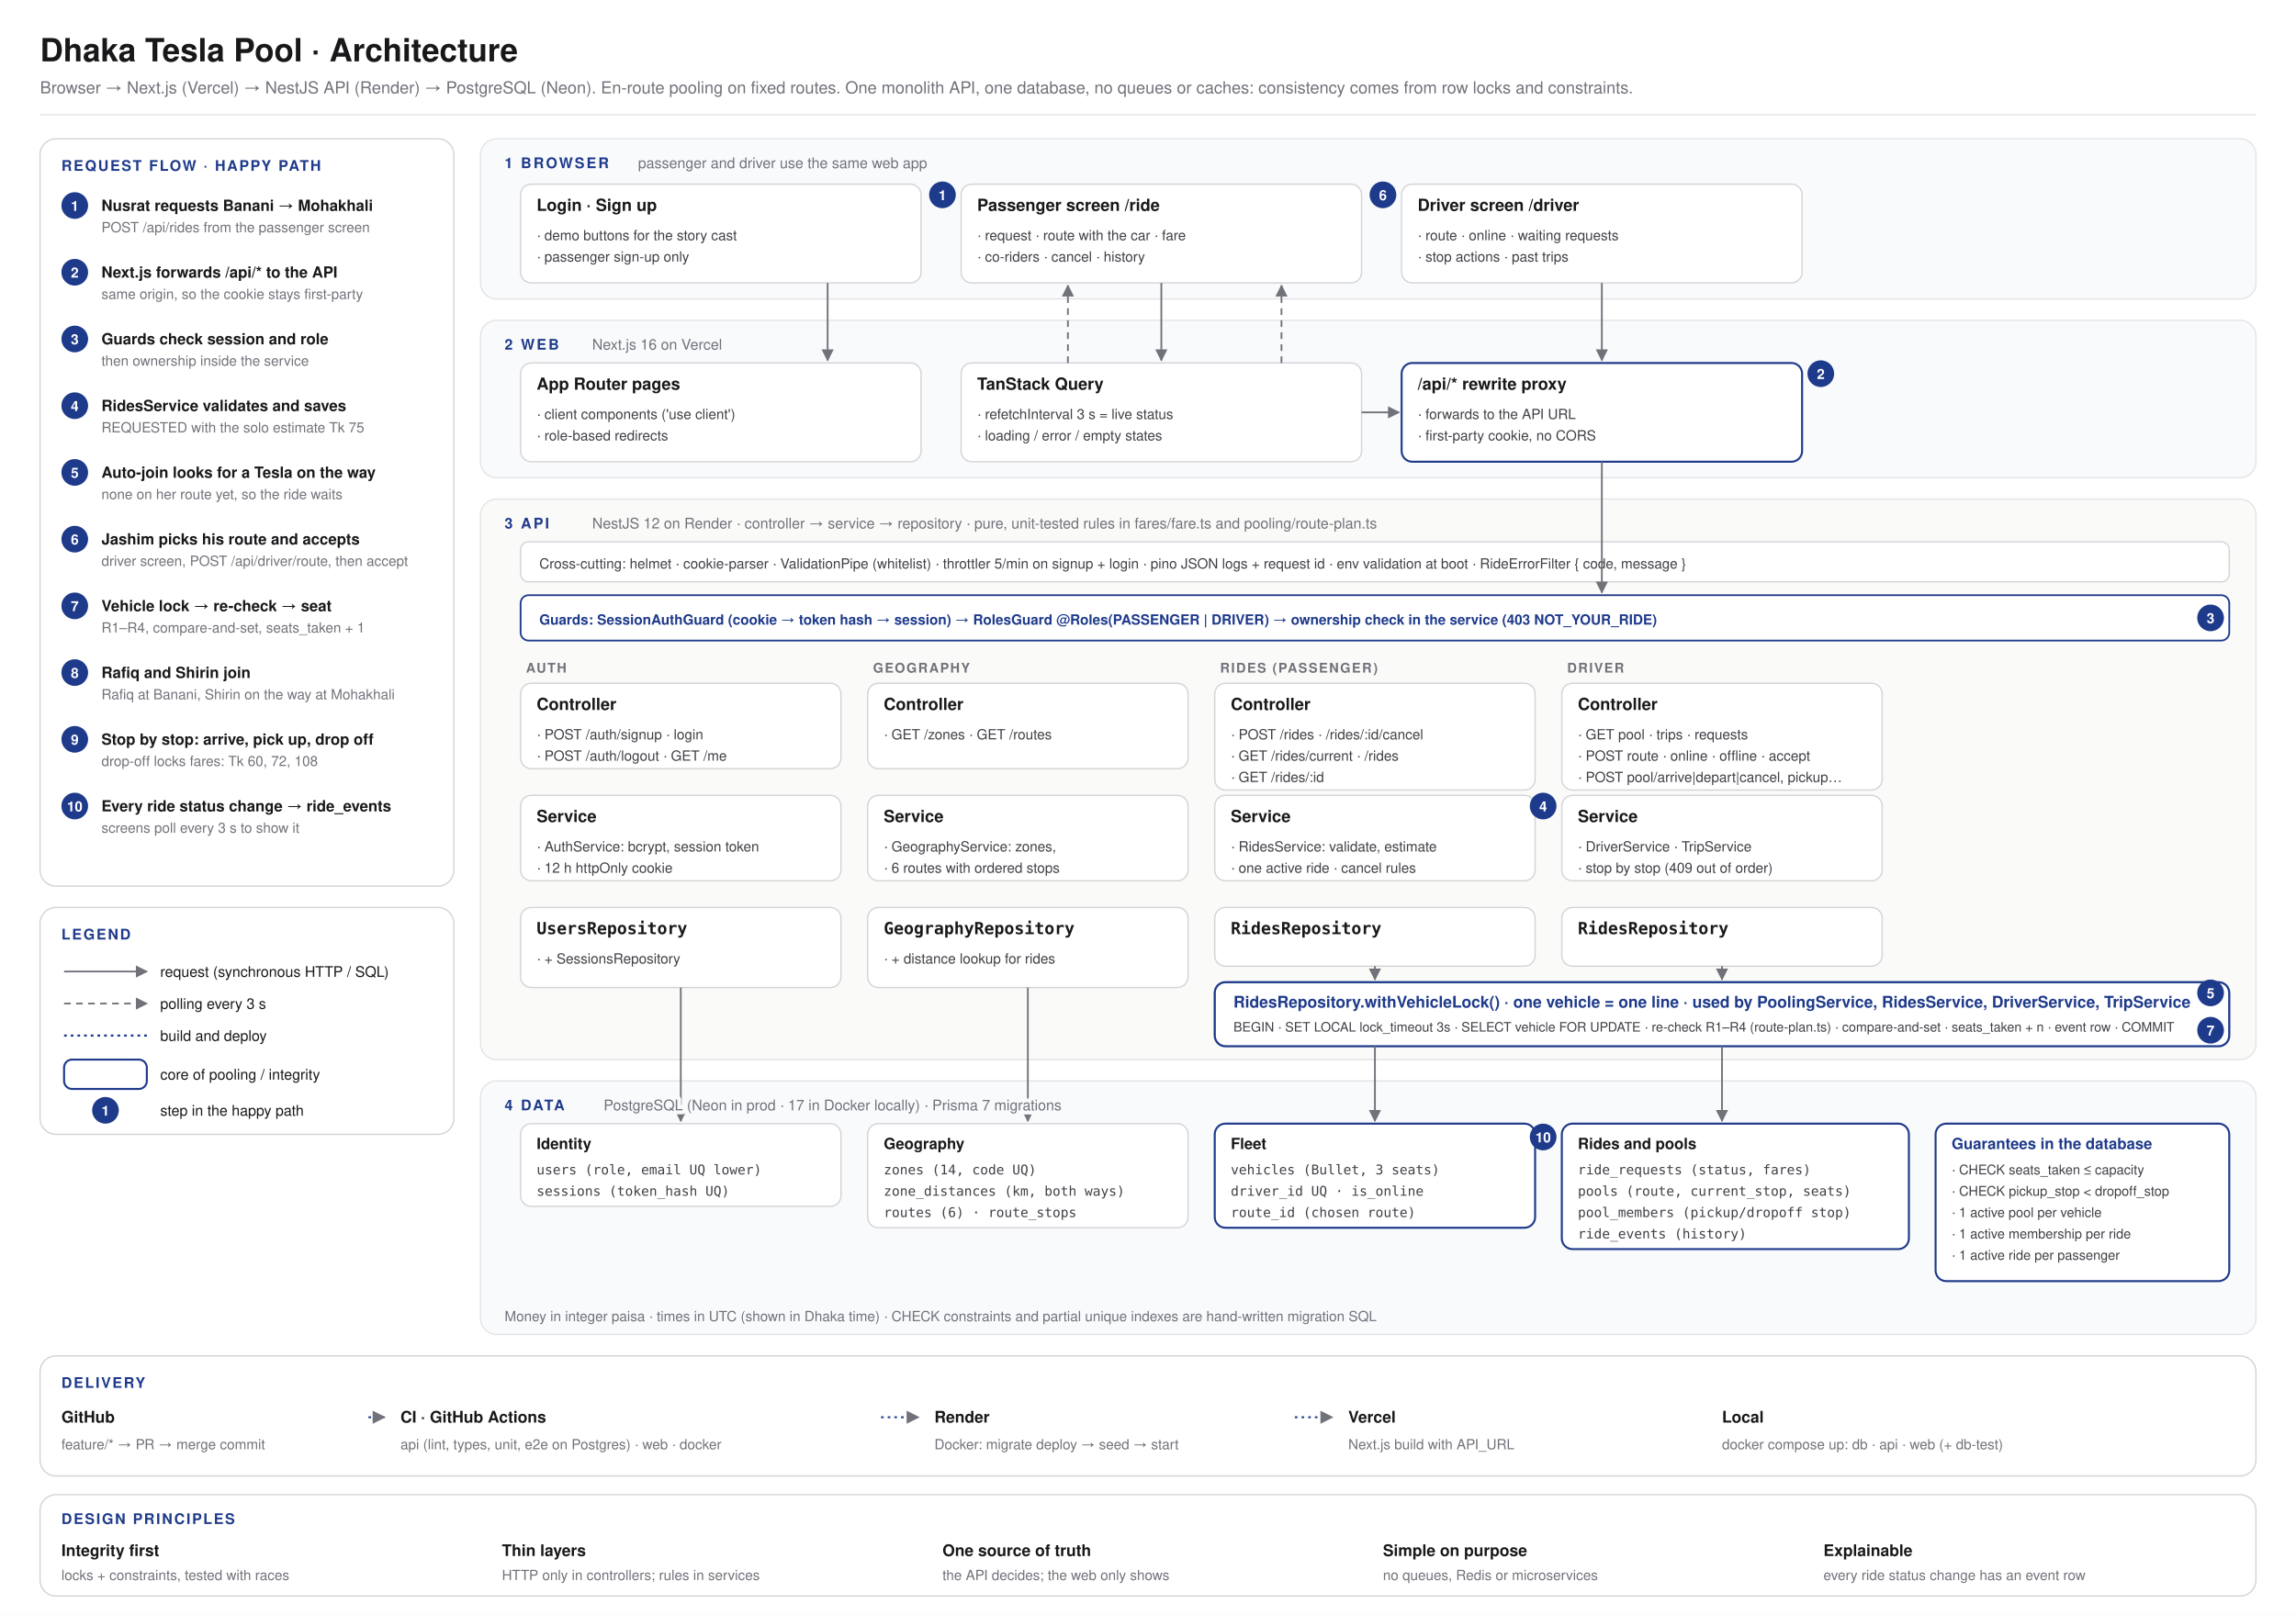
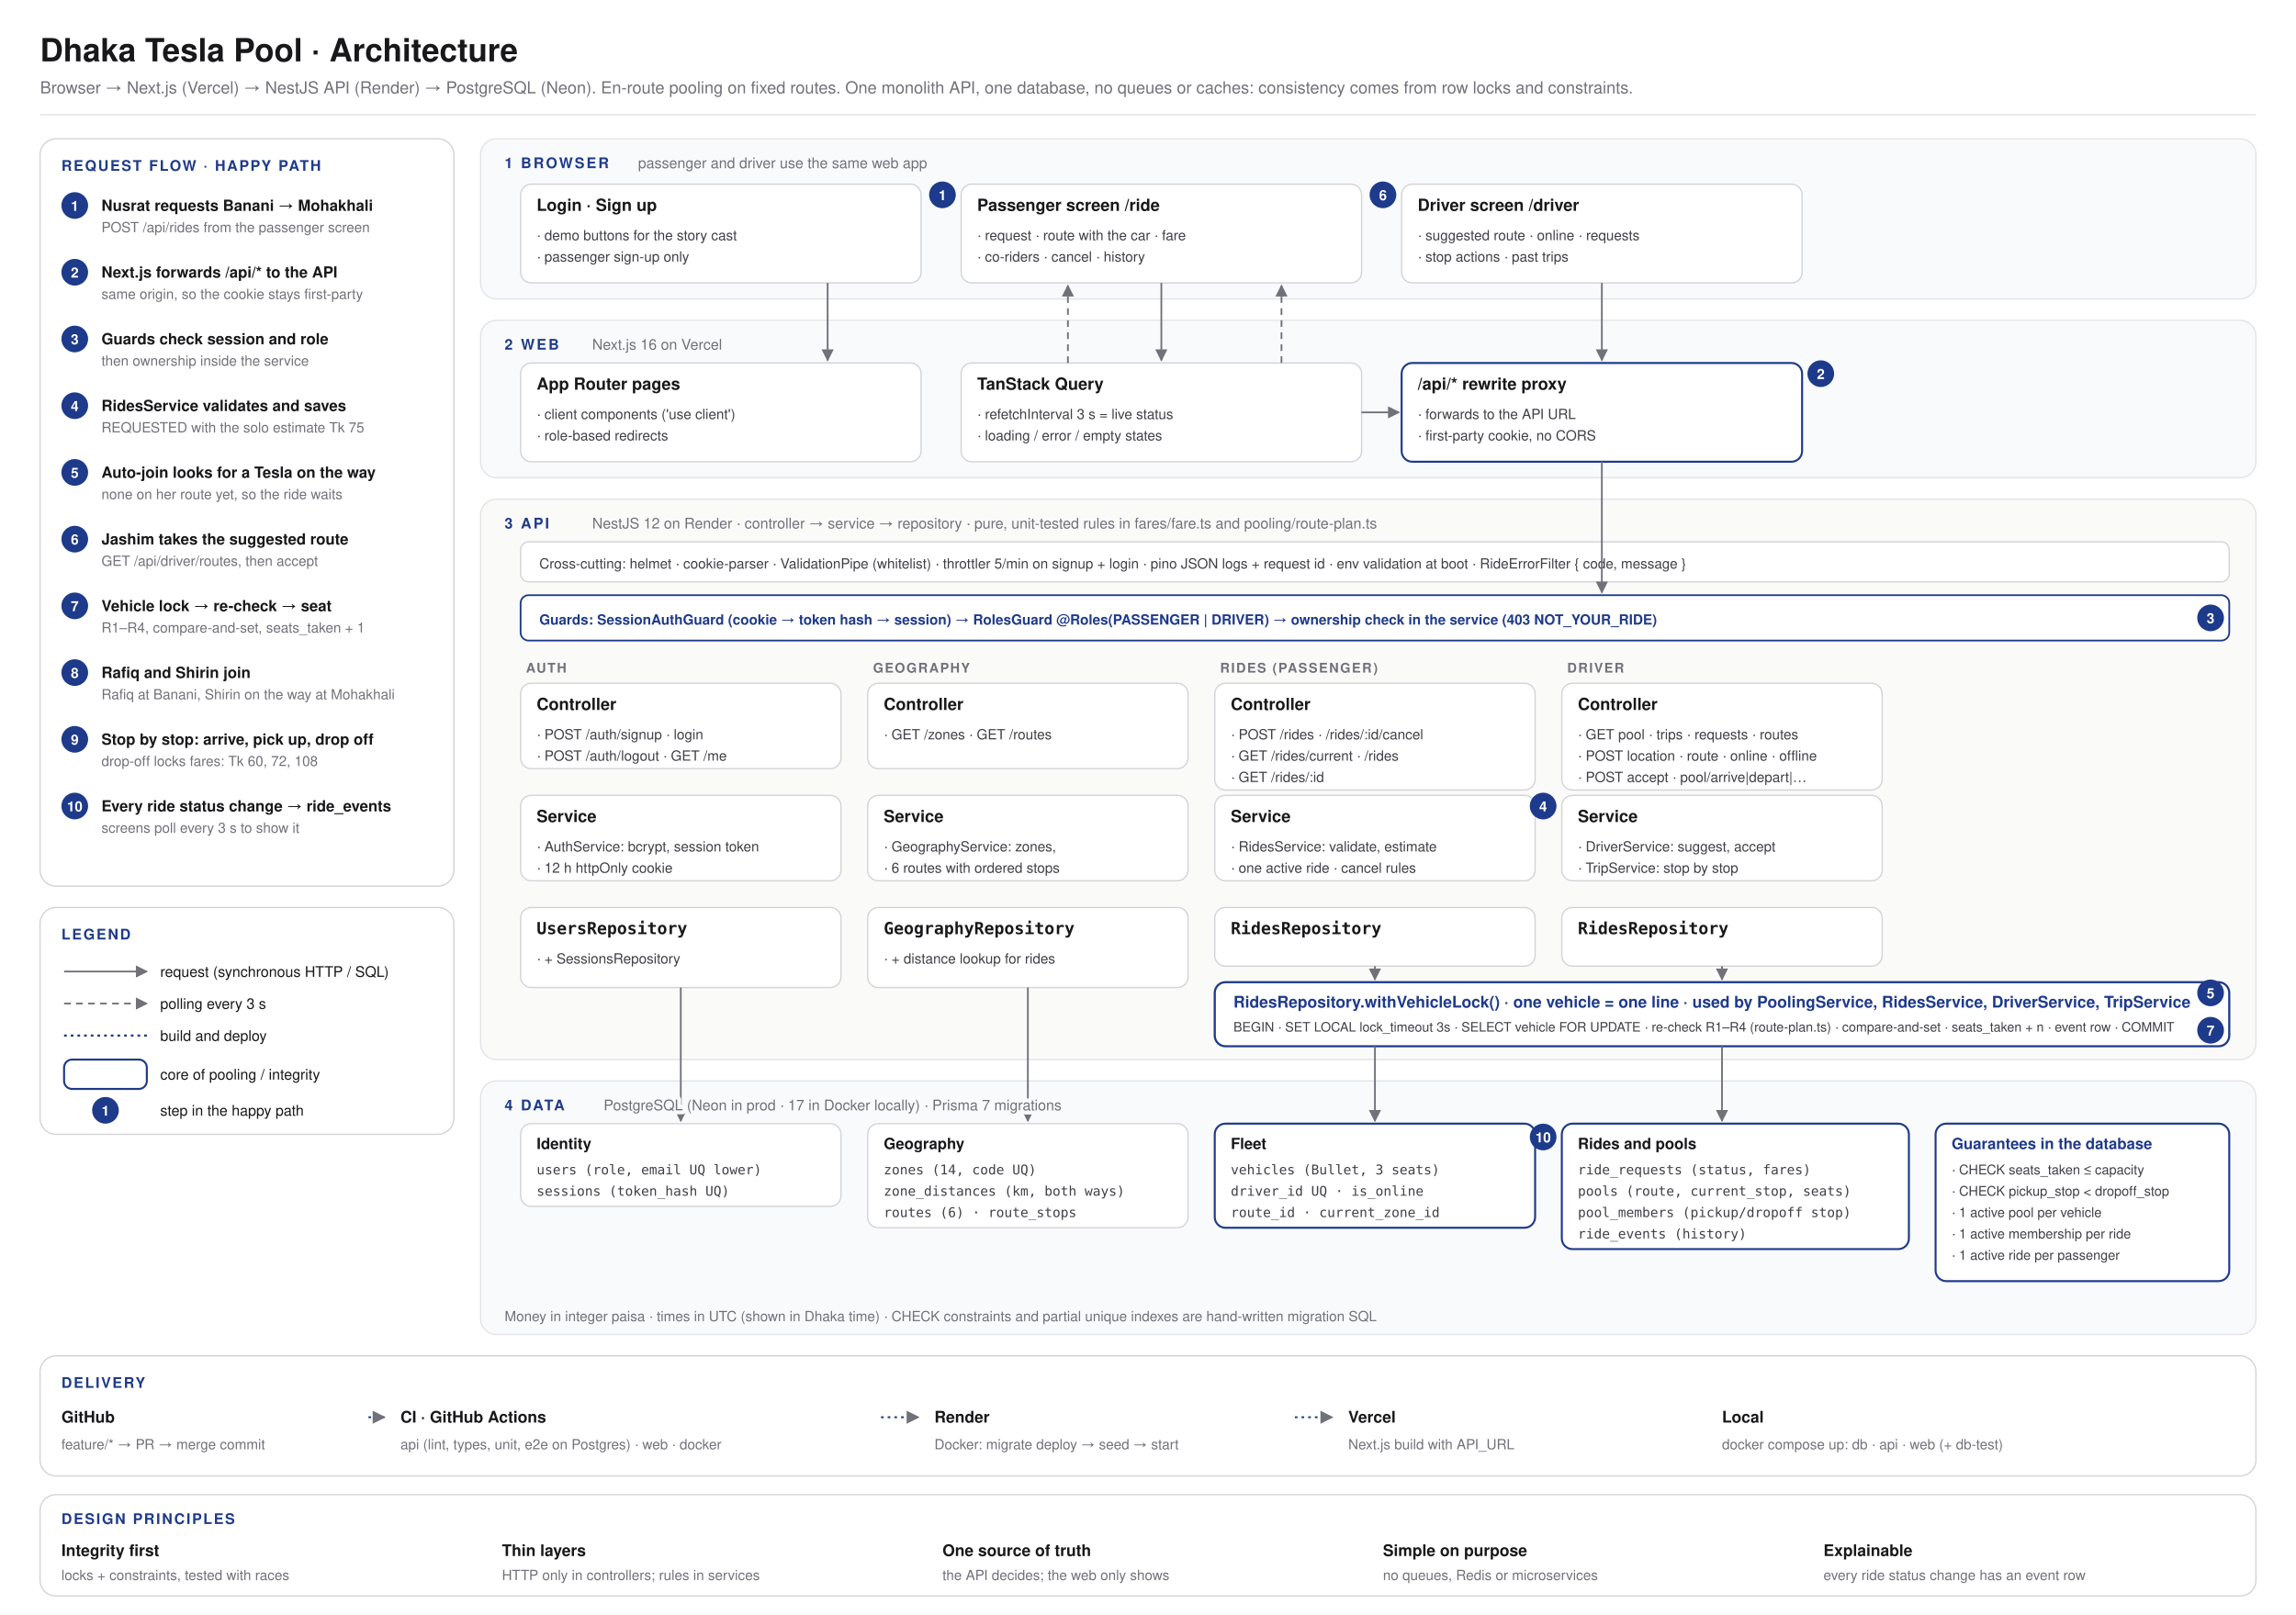
<svg xmlns="http://www.w3.org/2000/svg" width="1720" height="1210" viewBox="0 0 1720 1210">
  <defs>
    <marker id="arr" viewBox="0 0 10 10" refX="9" refY="5" markerWidth="7" markerHeight="7" orient="auto-start-reverse">
      <path d="M0 0 L10 5 L0 10 z" fill="#71717a" />
    </marker>
  </defs>
  <rect width="1720" height="1210" fill="#ffffff" />
  <text x="30" y="46" font-family="-apple-system, 'Helvetica Neue', Helvetica, Arial, sans-serif" font-size="24" fill="#18181b" font-weight="700" text-anchor="start" letter-spacing="0">Dhaka Tesla Pool · Architecture</text>
  <text x="30" y="70" font-family="-apple-system, 'Helvetica Neue', Helvetica, Arial, sans-serif" font-size="12.5" fill="#71717a" font-weight="400" text-anchor="start" letter-spacing="0">Browser → Next.js (Vercel) → NestJS API (Render) → PostgreSQL (Neon). En-route pooling on fixed routes. One monolith API, one database, no queues or caches: consistency comes from row locks and constraints.</text>
  <line x1="30" y1="86" x2="1690" y2="86" stroke="#e4e4e7" />
  <rect x="30" y="104" width="310" height="560" rx="12" fill="#fff" stroke="#d4d4d8" stroke-width="1" />
  <text x="46" y="128" font-family="-apple-system, 'Helvetica Neue', Helvetica, Arial, sans-serif" font-size="11" fill="#1e3a8a" font-weight="700" text-anchor="start" letter-spacing="1.2">REQUEST FLOW · HAPPY PATH</text>
  <circle cx="56" cy="154" r="10" fill="#1e3a8a" />
  <text x="56" y="158" font-family="-apple-system, 'Helvetica Neue', Helvetica, Arial, sans-serif" font-size="10.5" fill="#fff" font-weight="700" text-anchor="middle" letter-spacing="0">1</text>
  <text x="76" y="158" font-family="-apple-system, 'Helvetica Neue', Helvetica, Arial, sans-serif" font-size="11.5" fill="#18181b" font-weight="600" text-anchor="start" letter-spacing="0">Nusrat requests Banani → Mohakhali</text>
  <text x="76" y="174" font-family="-apple-system, 'Helvetica Neue', Helvetica, Arial, sans-serif" font-size="10.5" fill="#71717a" font-weight="400" text-anchor="start" letter-spacing="0">POST /api/rides from the passenger screen</text>
  <circle cx="56" cy="204" r="10" fill="#1e3a8a" />
  <text x="56" y="208" font-family="-apple-system, 'Helvetica Neue', Helvetica, Arial, sans-serif" font-size="10.5" fill="#fff" font-weight="700" text-anchor="middle" letter-spacing="0">2</text>
  <text x="76" y="208" font-family="-apple-system, 'Helvetica Neue', Helvetica, Arial, sans-serif" font-size="11.5" fill="#18181b" font-weight="600" text-anchor="start" letter-spacing="0">Next.js forwards /api/* to the API</text>
  <text x="76" y="224" font-family="-apple-system, 'Helvetica Neue', Helvetica, Arial, sans-serif" font-size="10.5" fill="#71717a" font-weight="400" text-anchor="start" letter-spacing="0">same origin, so the cookie stays first-party</text>
  <circle cx="56" cy="254" r="10" fill="#1e3a8a" />
  <text x="56" y="258" font-family="-apple-system, 'Helvetica Neue', Helvetica, Arial, sans-serif" font-size="10.5" fill="#fff" font-weight="700" text-anchor="middle" letter-spacing="0">3</text>
  <text x="76" y="258" font-family="-apple-system, 'Helvetica Neue', Helvetica, Arial, sans-serif" font-size="11.5" fill="#18181b" font-weight="600" text-anchor="start" letter-spacing="0">Guards check session and role</text>
  <text x="76" y="274" font-family="-apple-system, 'Helvetica Neue', Helvetica, Arial, sans-serif" font-size="10.5" fill="#71717a" font-weight="400" text-anchor="start" letter-spacing="0">then ownership inside the service</text>
  <circle cx="56" cy="304" r="10" fill="#1e3a8a" />
  <text x="56" y="308" font-family="-apple-system, 'Helvetica Neue', Helvetica, Arial, sans-serif" font-size="10.5" fill="#fff" font-weight="700" text-anchor="middle" letter-spacing="0">4</text>
  <text x="76" y="308" font-family="-apple-system, 'Helvetica Neue', Helvetica, Arial, sans-serif" font-size="11.5" fill="#18181b" font-weight="600" text-anchor="start" letter-spacing="0">RidesService validates and saves</text>
  <text x="76" y="324" font-family="-apple-system, 'Helvetica Neue', Helvetica, Arial, sans-serif" font-size="10.5" fill="#71717a" font-weight="400" text-anchor="start" letter-spacing="0">REQUESTED with the solo estimate Tk 75</text>
  <circle cx="56" cy="354" r="10" fill="#1e3a8a" />
  <text x="56" y="358" font-family="-apple-system, 'Helvetica Neue', Helvetica, Arial, sans-serif" font-size="10.5" fill="#fff" font-weight="700" text-anchor="middle" letter-spacing="0">5</text>
  <text x="76" y="358" font-family="-apple-system, 'Helvetica Neue', Helvetica, Arial, sans-serif" font-size="11.5" fill="#18181b" font-weight="600" text-anchor="start" letter-spacing="0">Auto-join looks for a Tesla on the way</text>
  <text x="76" y="374" font-family="-apple-system, 'Helvetica Neue', Helvetica, Arial, sans-serif" font-size="10.5" fill="#71717a" font-weight="400" text-anchor="start" letter-spacing="0">none on her route yet, so the ride waits</text>
  <circle cx="56" cy="404" r="10" fill="#1e3a8a" />
  <text x="56" y="408" font-family="-apple-system, 'Helvetica Neue', Helvetica, Arial, sans-serif" font-size="10.5" fill="#fff" font-weight="700" text-anchor="middle" letter-spacing="0">6</text>
-   <text x="76" y="408" font-family="-apple-system, 'Helvetica Neue', Helvetica, Arial, sans-serif" font-size="11.5" fill="#18181b" font-weight="600" text-anchor="start" letter-spacing="0">Jashim picks his route and accepts</text>
-   <text x="76" y="424" font-family="-apple-system, 'Helvetica Neue', Helvetica, Arial, sans-serif" font-size="10.5" fill="#71717a" font-weight="400" text-anchor="start" letter-spacing="0">driver screen, POST /api/driver/route, then accept</text>
+   <text x="76" y="408" font-family="-apple-system, 'Helvetica Neue', Helvetica, Arial, sans-serif" font-size="11.5" fill="#18181b" font-weight="600" text-anchor="start" letter-spacing="0">Jashim takes the suggested route</text>
+   <text x="76" y="424" font-family="-apple-system, 'Helvetica Neue', Helvetica, Arial, sans-serif" font-size="10.5" fill="#71717a" font-weight="400" text-anchor="start" letter-spacing="0">GET /api/driver/routes, then accept</text>
  <circle cx="56" cy="454" r="10" fill="#1e3a8a" />
  <text x="56" y="458" font-family="-apple-system, 'Helvetica Neue', Helvetica, Arial, sans-serif" font-size="10.5" fill="#fff" font-weight="700" text-anchor="middle" letter-spacing="0">7</text>
  <text x="76" y="458" font-family="-apple-system, 'Helvetica Neue', Helvetica, Arial, sans-serif" font-size="11.5" fill="#18181b" font-weight="600" text-anchor="start" letter-spacing="0">Vehicle lock → re-check → seat</text>
  <text x="76" y="474" font-family="-apple-system, 'Helvetica Neue', Helvetica, Arial, sans-serif" font-size="10.5" fill="#71717a" font-weight="400" text-anchor="start" letter-spacing="0">R1–R4, compare-and-set, seats_taken + 1</text>
  <circle cx="56" cy="504" r="10" fill="#1e3a8a" />
  <text x="56" y="508" font-family="-apple-system, 'Helvetica Neue', Helvetica, Arial, sans-serif" font-size="10.5" fill="#fff" font-weight="700" text-anchor="middle" letter-spacing="0">8</text>
  <text x="76" y="508" font-family="-apple-system, 'Helvetica Neue', Helvetica, Arial, sans-serif" font-size="11.5" fill="#18181b" font-weight="600" text-anchor="start" letter-spacing="0">Rafiq and Shirin join</text>
  <text x="76" y="524" font-family="-apple-system, 'Helvetica Neue', Helvetica, Arial, sans-serif" font-size="10.5" fill="#71717a" font-weight="400" text-anchor="start" letter-spacing="0">Rafiq at Banani, Shirin on the way at Mohakhali</text>
  <circle cx="56" cy="554" r="10" fill="#1e3a8a" />
  <text x="56" y="558" font-family="-apple-system, 'Helvetica Neue', Helvetica, Arial, sans-serif" font-size="10.5" fill="#fff" font-weight="700" text-anchor="middle" letter-spacing="0">9</text>
  <text x="76" y="558" font-family="-apple-system, 'Helvetica Neue', Helvetica, Arial, sans-serif" font-size="11.5" fill="#18181b" font-weight="600" text-anchor="start" letter-spacing="0">Stop by stop: arrive, pick up, drop off</text>
  <text x="76" y="574" font-family="-apple-system, 'Helvetica Neue', Helvetica, Arial, sans-serif" font-size="10.5" fill="#71717a" font-weight="400" text-anchor="start" letter-spacing="0">drop-off locks fares: Tk 60, 72, 108</text>
  <circle cx="56" cy="604" r="10" fill="#1e3a8a" />
  <text x="56" y="608" font-family="-apple-system, 'Helvetica Neue', Helvetica, Arial, sans-serif" font-size="10.5" fill="#fff" font-weight="700" text-anchor="middle" letter-spacing="0">10</text>
  <text x="76" y="608" font-family="-apple-system, 'Helvetica Neue', Helvetica, Arial, sans-serif" font-size="11.5" fill="#18181b" font-weight="600" text-anchor="start" letter-spacing="0">Every ride status change → ride_events</text>
  <text x="76" y="624" font-family="-apple-system, 'Helvetica Neue', Helvetica, Arial, sans-serif" font-size="10.5" fill="#71717a" font-weight="400" text-anchor="start" letter-spacing="0">screens poll every 3 s to show it</text>
  <rect x="30" y="680" width="310" height="170" rx="12" fill="#fff" stroke="#d4d4d8" stroke-width="1" />
  <text x="46" y="704" font-family="-apple-system, 'Helvetica Neue', Helvetica, Arial, sans-serif" font-size="11" fill="#1e3a8a" font-weight="700" text-anchor="start" letter-spacing="1.2">LEGEND</text>
  <path d="M48 728 H110" fill="none" stroke="#71717a" stroke-width="1.3" marker-end="url(#arr)" />
  <text x="120" y="732" font-family="-apple-system, 'Helvetica Neue', Helvetica, Arial, sans-serif" font-size="11" fill="#18181b" font-weight="400" text-anchor="start" letter-spacing="0">request (synchronous HTTP / SQL)</text>
  <path d="M48 752 H110" fill="none" stroke="#71717a" stroke-width="1.3" stroke-dasharray="5 4" marker-end="url(#arr)" />
  <text x="120" y="756" font-family="-apple-system, 'Helvetica Neue', Helvetica, Arial, sans-serif" font-size="11" fill="#18181b" font-weight="400" text-anchor="start" letter-spacing="0">polling every 3 s</text>
  <path d="M48 776 H110" fill="none" stroke="#1e3a8a" stroke-width="1.6" stroke-dasharray="2 3" />
  <text x="120" y="780" font-family="-apple-system, 'Helvetica Neue', Helvetica, Arial, sans-serif" font-size="11" fill="#18181b" font-weight="400" text-anchor="start" letter-spacing="0">build and deploy</text>
  <rect x="48" y="794" width="62" height="22" rx="6" fill="#fff" stroke="#1e3a8a" stroke-width="1.5" />
  <text x="120" y="809" font-family="-apple-system, 'Helvetica Neue', Helvetica, Arial, sans-serif" font-size="11" fill="#18181b" font-weight="400" text-anchor="start" letter-spacing="0">core of pooling / integrity</text>
  <circle cx="79" cy="832" r="10" fill="#1e3a8a" />
  <text x="79" y="836" font-family="-apple-system, 'Helvetica Neue', Helvetica, Arial, sans-serif" font-size="10.5" fill="#fff" font-weight="700" text-anchor="middle" letter-spacing="0">1</text>
  <text x="120" y="836" font-family="-apple-system, 'Helvetica Neue', Helvetica, Arial, sans-serif" font-size="11" fill="#18181b" font-weight="400" text-anchor="start" letter-spacing="0">step in the happy path</text>
  <rect x="360" y="104" width="1330" height="120" rx="12" fill="#f8fafc" stroke="#e4e4e7" stroke-width="1" />
  <rect x="390" y="138" width="300" height="74" rx="8" fill="#fff" stroke="#d4d4d8" stroke-width="1" />
  <text x="402" y="158" font-family="-apple-system, 'Helvetica Neue', Helvetica, Arial, sans-serif" font-size="12.5" fill="#18181b" font-weight="700" text-anchor="start" letter-spacing="0">Login · Sign up</text>
  <text x="402" y="180" font-family="-apple-system, 'Helvetica Neue', Helvetica, Arial, sans-serif" font-size="10.5" fill="#3f3f46" font-weight="400" text-anchor="start" letter-spacing="0">· demo buttons for the story cast</text>
  <text x="402" y="196" font-family="-apple-system, 'Helvetica Neue', Helvetica, Arial, sans-serif" font-size="10.5" fill="#3f3f46" font-weight="400" text-anchor="start" letter-spacing="0">· passenger sign-up only</text>
  <rect x="720" y="138" width="300" height="74" rx="8" fill="#fff" stroke="#d4d4d8" stroke-width="1" />
  <text x="732" y="158" font-family="-apple-system, 'Helvetica Neue', Helvetica, Arial, sans-serif" font-size="12.5" fill="#18181b" font-weight="700" text-anchor="start" letter-spacing="0">Passenger screen  /ride</text>
  <text x="732" y="180" font-family="-apple-system, 'Helvetica Neue', Helvetica, Arial, sans-serif" font-size="10.5" fill="#3f3f46" font-weight="400" text-anchor="start" letter-spacing="0">· request · route with the car · fare</text>
  <text x="732" y="196" font-family="-apple-system, 'Helvetica Neue', Helvetica, Arial, sans-serif" font-size="10.5" fill="#3f3f46" font-weight="400" text-anchor="start" letter-spacing="0">· co-riders · cancel · history</text>
  <rect x="1050" y="138" width="300" height="74" rx="8" fill="#fff" stroke="#d4d4d8" stroke-width="1" />
  <text x="1062" y="158" font-family="-apple-system, 'Helvetica Neue', Helvetica, Arial, sans-serif" font-size="12.5" fill="#18181b" font-weight="700" text-anchor="start" letter-spacing="0">Driver screen  /driver</text>
-   <text x="1062" y="180" font-family="-apple-system, 'Helvetica Neue', Helvetica, Arial, sans-serif" font-size="10.5" fill="#3f3f46" font-weight="400" text-anchor="start" letter-spacing="0">· route · online · waiting requests</text>
+   <text x="1062" y="180" font-family="-apple-system, 'Helvetica Neue', Helvetica, Arial, sans-serif" font-size="10.5" fill="#3f3f46" font-weight="400" text-anchor="start" letter-spacing="0">· suggested route · online · requests</text>
  <text x="1062" y="196" font-family="-apple-system, 'Helvetica Neue', Helvetica, Arial, sans-serif" font-size="10.5" fill="#3f3f46" font-weight="400" text-anchor="start" letter-spacing="0">· stop actions · past trips</text>
  <circle cx="706" cy="146" r="10" fill="#1e3a8a" />
  <text x="706" y="150" font-family="-apple-system, 'Helvetica Neue', Helvetica, Arial, sans-serif" font-size="10.5" fill="#fff" font-weight="700" text-anchor="middle" letter-spacing="0">1</text>
  <circle cx="1036" cy="146" r="10" fill="#1e3a8a" />
  <text x="1036" y="150" font-family="-apple-system, 'Helvetica Neue', Helvetica, Arial, sans-serif" font-size="10.5" fill="#fff" font-weight="700" text-anchor="middle" letter-spacing="0">6</text>
  <rect x="360" y="240" width="1330" height="118" rx="12" fill="#f8fafc" stroke="#e4e4e7" stroke-width="1" />
  <rect x="390" y="272" width="300" height="74" rx="8" fill="#fff" stroke="#d4d4d8" stroke-width="1" />
  <text x="402" y="292" font-family="-apple-system, 'Helvetica Neue', Helvetica, Arial, sans-serif" font-size="12.5" fill="#18181b" font-weight="700" text-anchor="start" letter-spacing="0">App Router pages</text>
  <text x="402" y="314" font-family="-apple-system, 'Helvetica Neue', Helvetica, Arial, sans-serif" font-size="10.5" fill="#3f3f46" font-weight="400" text-anchor="start" letter-spacing="0">· client components ('use client')</text>
  <text x="402" y="330" font-family="-apple-system, 'Helvetica Neue', Helvetica, Arial, sans-serif" font-size="10.5" fill="#3f3f46" font-weight="400" text-anchor="start" letter-spacing="0">· role-based redirects</text>
  <rect x="720" y="272" width="300" height="74" rx="8" fill="#fff" stroke="#d4d4d8" stroke-width="1" />
  <text x="732" y="292" font-family="-apple-system, 'Helvetica Neue', Helvetica, Arial, sans-serif" font-size="12.5" fill="#18181b" font-weight="700" text-anchor="start" letter-spacing="0">TanStack Query</text>
  <text x="732" y="314" font-family="-apple-system, 'Helvetica Neue', Helvetica, Arial, sans-serif" font-size="10.5" fill="#3f3f46" font-weight="400" text-anchor="start" letter-spacing="0">· refetchInterval 3 s = live status</text>
  <text x="732" y="330" font-family="-apple-system, 'Helvetica Neue', Helvetica, Arial, sans-serif" font-size="10.5" fill="#3f3f46" font-weight="400" text-anchor="start" letter-spacing="0">· loading / error / empty states</text>
  <rect x="1050" y="272" width="300" height="74" rx="8" fill="#fff" stroke="#1e3a8a" stroke-width="1.5" />
  <text x="1062" y="292" font-family="-apple-system, 'Helvetica Neue', Helvetica, Arial, sans-serif" font-size="12.5" fill="#18181b" font-weight="700" text-anchor="start" letter-spacing="0">/api/* rewrite proxy</text>
  <text x="1062" y="314" font-family="-apple-system, 'Helvetica Neue', Helvetica, Arial, sans-serif" font-size="10.5" fill="#3f3f46" font-weight="400" text-anchor="start" letter-spacing="0">· forwards to the API URL</text>
  <text x="1062" y="330" font-family="-apple-system, 'Helvetica Neue', Helvetica, Arial, sans-serif" font-size="10.5" fill="#3f3f46" font-weight="400" text-anchor="start" letter-spacing="0">· first-party cookie, no CORS</text>
  <circle cx="1364" cy="280" r="10" fill="#1e3a8a" />
  <text x="1364" y="284" font-family="-apple-system, 'Helvetica Neue', Helvetica, Arial, sans-serif" font-size="10.5" fill="#fff" font-weight="700" text-anchor="middle" letter-spacing="0">2</text>
  <path d="M870 212 V270" fill="none" stroke="#71717a" stroke-width="1.3" marker-end="url(#arr)" />
  <path d="M1200 212 V270" fill="none" stroke="#71717a" stroke-width="1.3" marker-end="url(#arr)" />
  <path d="M620 212 V270" fill="none" stroke="#71717a" stroke-width="1.3" marker-end="url(#arr)" />
  <path d="M1020 309 H1048" fill="none" stroke="#71717a" stroke-width="1.3" marker-end="url(#arr)" />
  <rect x="360" y="374" width="1330" height="420" rx="12" fill="#fafaf9" stroke="#e4e4e7" stroke-width="1" />
  <rect x="390" y="406" width="1280" height="30" rx="6" fill="#fff" stroke="#d4d4d8" stroke-width="1" />
  <text x="404" y="426" font-family="-apple-system, 'Helvetica Neue', Helvetica, Arial, sans-serif" font-size="10.5" fill="#3f3f46" font-weight="400" text-anchor="start" letter-spacing="0">Cross-cutting:  helmet · cookie-parser · ValidationPipe (whitelist) · throttler 5/min on signup + login · pino JSON logs + request id · env validation at boot · RideErrorFilter { code, message }</text>
  <rect x="390" y="446" width="1280" height="34" rx="6" fill="#fff" stroke="#1e3a8a" stroke-width="1.3" />
  <text x="404" y="468" font-family="-apple-system, 'Helvetica Neue', Helvetica, Arial, sans-serif" font-size="10.5" fill="#1e3a8a" font-weight="600" text-anchor="start" letter-spacing="0">Guards:  SessionAuthGuard (cookie → token hash → session)  →  RolesGuard @Roles(PASSENGER | DRIVER)  →  ownership check in the service (403 NOT_YOUR_RIDE)</text>
  <circle cx="1656" cy="463" r="10" fill="#1e3a8a" />
  <text x="1656" y="467" font-family="-apple-system, 'Helvetica Neue', Helvetica, Arial, sans-serif" font-size="10.5" fill="#fff" font-weight="700" text-anchor="middle" letter-spacing="0">3</text>
  <path d="M1200 346 V444" fill="none" stroke="#71717a" stroke-width="1.3" marker-end="url(#arr)" />
  <text x="394" y="504" font-family="-apple-system, 'Helvetica Neue', Helvetica, Arial, sans-serif" font-size="10" fill="#71717a" font-weight="700" text-anchor="start" letter-spacing="1">AUTH</text>
  <rect x="390" y="512" width="240" height="64" rx="8" fill="#fff" stroke="#d4d4d8" stroke-width="1" />
  <text x="402" y="532" font-family="-apple-system, 'Helvetica Neue', Helvetica, Arial, sans-serif" font-size="12.5" fill="#18181b" font-weight="700" text-anchor="start" letter-spacing="0">Controller</text>
  <text x="402" y="554" font-family="-apple-system, 'Helvetica Neue', Helvetica, Arial, sans-serif" font-size="10.5" fill="#3f3f46" font-weight="400" text-anchor="start" letter-spacing="0">· POST /auth/signup · login</text>
  <text x="402" y="570" font-family="-apple-system, 'Helvetica Neue', Helvetica, Arial, sans-serif" font-size="10.5" fill="#3f3f46" font-weight="400" text-anchor="start" letter-spacing="0">· POST /auth/logout · GET /me</text>
  <rect x="390" y="596" width="240" height="64" rx="8" fill="#fff" stroke="#d4d4d8" stroke-width="1" />
  <text x="402" y="616" font-family="-apple-system, 'Helvetica Neue', Helvetica, Arial, sans-serif" font-size="12.5" fill="#18181b" font-weight="700" text-anchor="start" letter-spacing="0">Service</text>
  <text x="402" y="638" font-family="-apple-system, 'Helvetica Neue', Helvetica, Arial, sans-serif" font-size="10.5" fill="#3f3f46" font-weight="400" text-anchor="start" letter-spacing="0">· AuthService: bcrypt, session token</text>
  <text x="402" y="654" font-family="-apple-system, 'Helvetica Neue', Helvetica, Arial, sans-serif" font-size="10.5" fill="#3f3f46" font-weight="400" text-anchor="start" letter-spacing="0">· 12 h httpOnly cookie</text>
  <rect x="390" y="680" width="240" height="60" rx="8" fill="#fff" stroke="#d4d4d8" stroke-width="1" />
  <text x="402" y="700" font-family="'SF Mono', Menlo, monospace" font-size="12.5" fill="#18181b" font-weight="700" text-anchor="start" letter-spacing="0">UsersRepository</text>
  <text x="402" y="722" font-family="-apple-system, 'Helvetica Neue', Helvetica, Arial, sans-serif" font-size="10.5" fill="#3f3f46" font-weight="400" text-anchor="start" letter-spacing="0">· + SessionsRepository</text>
  <text x="654" y="504" font-family="-apple-system, 'Helvetica Neue', Helvetica, Arial, sans-serif" font-size="10" fill="#71717a" font-weight="700" text-anchor="start" letter-spacing="1">GEOGRAPHY</text>
  <rect x="650" y="512" width="240" height="64" rx="8" fill="#fff" stroke="#d4d4d8" stroke-width="1" />
  <text x="662" y="532" font-family="-apple-system, 'Helvetica Neue', Helvetica, Arial, sans-serif" font-size="12.5" fill="#18181b" font-weight="700" text-anchor="start" letter-spacing="0">Controller</text>
  <text x="662" y="554" font-family="-apple-system, 'Helvetica Neue', Helvetica, Arial, sans-serif" font-size="10.5" fill="#3f3f46" font-weight="400" text-anchor="start" letter-spacing="0">· GET /zones · GET /routes</text>
  <rect x="650" y="596" width="240" height="64" rx="8" fill="#fff" stroke="#d4d4d8" stroke-width="1" />
  <text x="662" y="616" font-family="-apple-system, 'Helvetica Neue', Helvetica, Arial, sans-serif" font-size="12.5" fill="#18181b" font-weight="700" text-anchor="start" letter-spacing="0">Service</text>
  <text x="662" y="638" font-family="-apple-system, 'Helvetica Neue', Helvetica, Arial, sans-serif" font-size="10.5" fill="#3f3f46" font-weight="400" text-anchor="start" letter-spacing="0">· GeographyService: zones,</text>
  <text x="662" y="654" font-family="-apple-system, 'Helvetica Neue', Helvetica, Arial, sans-serif" font-size="10.5" fill="#3f3f46" font-weight="400" text-anchor="start" letter-spacing="0">· 6 routes with ordered stops</text>
  <rect x="650" y="680" width="240" height="60" rx="8" fill="#fff" stroke="#d4d4d8" stroke-width="1" />
  <text x="662" y="700" font-family="'SF Mono', Menlo, monospace" font-size="12.5" fill="#18181b" font-weight="700" text-anchor="start" letter-spacing="0">GeographyRepository</text>
  <text x="662" y="722" font-family="-apple-system, 'Helvetica Neue', Helvetica, Arial, sans-serif" font-size="10.5" fill="#3f3f46" font-weight="400" text-anchor="start" letter-spacing="0">· + distance lookup for rides</text>
  <text x="914" y="504" font-family="-apple-system, 'Helvetica Neue', Helvetica, Arial, sans-serif" font-size="10" fill="#71717a" font-weight="700" text-anchor="start" letter-spacing="1">RIDES (PASSENGER)</text>
  <rect x="910" y="512" width="240" height="80" rx="8" fill="#fff" stroke="#d4d4d8" stroke-width="1" />
  <text x="922" y="532" font-family="-apple-system, 'Helvetica Neue', Helvetica, Arial, sans-serif" font-size="12.5" fill="#18181b" font-weight="700" text-anchor="start" letter-spacing="0">Controller</text>
  <text x="922" y="554" font-family="-apple-system, 'Helvetica Neue', Helvetica, Arial, sans-serif" font-size="10.5" fill="#3f3f46" font-weight="400" text-anchor="start" letter-spacing="0">· POST /rides · /rides/:id/cancel</text>
  <text x="922" y="570" font-family="-apple-system, 'Helvetica Neue', Helvetica, Arial, sans-serif" font-size="10.5" fill="#3f3f46" font-weight="400" text-anchor="start" letter-spacing="0">· GET /rides/current · /rides</text>
  <text x="922" y="586" font-family="-apple-system, 'Helvetica Neue', Helvetica, Arial, sans-serif" font-size="10.5" fill="#3f3f46" font-weight="400" text-anchor="start" letter-spacing="0">· GET /rides/:id</text>
  <rect x="910" y="596" width="240" height="64" rx="8" fill="#fff" stroke="#d4d4d8" stroke-width="1" />
  <text x="922" y="616" font-family="-apple-system, 'Helvetica Neue', Helvetica, Arial, sans-serif" font-size="12.5" fill="#18181b" font-weight="700" text-anchor="start" letter-spacing="0">Service</text>
  <text x="922" y="638" font-family="-apple-system, 'Helvetica Neue', Helvetica, Arial, sans-serif" font-size="10.5" fill="#3f3f46" font-weight="400" text-anchor="start" letter-spacing="0">· RidesService: validate, estimate</text>
  <text x="922" y="654" font-family="-apple-system, 'Helvetica Neue', Helvetica, Arial, sans-serif" font-size="10.5" fill="#3f3f46" font-weight="400" text-anchor="start" letter-spacing="0">· one active ride · cancel rules</text>
  <rect x="910" y="680" width="240" height="44" rx="8" fill="#fff" stroke="#d4d4d8" stroke-width="1" />
  <text x="922" y="700" font-family="'SF Mono', Menlo, monospace" font-size="12.5" fill="#18181b" font-weight="700" text-anchor="start" letter-spacing="0">RidesRepository</text>
  <text x="1174" y="504" font-family="-apple-system, 'Helvetica Neue', Helvetica, Arial, sans-serif" font-size="10" fill="#71717a" font-weight="700" text-anchor="start" letter-spacing="1">DRIVER</text>
  <rect x="1170" y="512" width="240" height="80" rx="8" fill="#fff" stroke="#d4d4d8" stroke-width="1" />
  <text x="1182" y="532" font-family="-apple-system, 'Helvetica Neue', Helvetica, Arial, sans-serif" font-size="12.5" fill="#18181b" font-weight="700" text-anchor="start" letter-spacing="0">Controller</text>
-   <text x="1182" y="554" font-family="-apple-system, 'Helvetica Neue', Helvetica, Arial, sans-serif" font-size="10.5" fill="#3f3f46" font-weight="400" text-anchor="start" letter-spacing="0">· GET pool · trips · requests</text>
-   <text x="1182" y="570" font-family="-apple-system, 'Helvetica Neue', Helvetica, Arial, sans-serif" font-size="10.5" fill="#3f3f46" font-weight="400" text-anchor="start" letter-spacing="0">· POST route · online · offline · accept</text>
-   <text x="1182" y="586" font-family="-apple-system, 'Helvetica Neue', Helvetica, Arial, sans-serif" font-size="10.5" fill="#3f3f46" font-weight="400" text-anchor="start" letter-spacing="0">· POST pool/arrive|depart|cancel, pickup…</text>
+   <text x="1182" y="554" font-family="-apple-system, 'Helvetica Neue', Helvetica, Arial, sans-serif" font-size="10.5" fill="#3f3f46" font-weight="400" text-anchor="start" letter-spacing="0">· GET pool · trips · requests · routes</text>
+   <text x="1182" y="570" font-family="-apple-system, 'Helvetica Neue', Helvetica, Arial, sans-serif" font-size="10.5" fill="#3f3f46" font-weight="400" text-anchor="start" letter-spacing="0">· POST location · route · online · offline</text>
+   <text x="1182" y="586" font-family="-apple-system, 'Helvetica Neue', Helvetica, Arial, sans-serif" font-size="10.5" fill="#3f3f46" font-weight="400" text-anchor="start" letter-spacing="0">· POST accept · pool/arrive|depart|…</text>
  <rect x="1170" y="596" width="240" height="64" rx="8" fill="#fff" stroke="#d4d4d8" stroke-width="1" />
  <text x="1182" y="616" font-family="-apple-system, 'Helvetica Neue', Helvetica, Arial, sans-serif" font-size="12.5" fill="#18181b" font-weight="700" text-anchor="start" letter-spacing="0">Service</text>
-   <text x="1182" y="638" font-family="-apple-system, 'Helvetica Neue', Helvetica, Arial, sans-serif" font-size="10.5" fill="#3f3f46" font-weight="400" text-anchor="start" letter-spacing="0">· DriverService · TripService</text>
-   <text x="1182" y="654" font-family="-apple-system, 'Helvetica Neue', Helvetica, Arial, sans-serif" font-size="10.5" fill="#3f3f46" font-weight="400" text-anchor="start" letter-spacing="0">· stop by stop (409 out of order)</text>
+   <text x="1182" y="638" font-family="-apple-system, 'Helvetica Neue', Helvetica, Arial, sans-serif" font-size="10.5" fill="#3f3f46" font-weight="400" text-anchor="start" letter-spacing="0">· DriverService: suggest, accept</text>
+   <text x="1182" y="654" font-family="-apple-system, 'Helvetica Neue', Helvetica, Arial, sans-serif" font-size="10.5" fill="#3f3f46" font-weight="400" text-anchor="start" letter-spacing="0">· TripService: stop by stop</text>
  <rect x="1170" y="680" width="240" height="44" rx="8" fill="#fff" stroke="#d4d4d8" stroke-width="1" />
  <text x="1182" y="700" font-family="'SF Mono', Menlo, monospace" font-size="12.5" fill="#18181b" font-weight="700" text-anchor="start" letter-spacing="0">RidesRepository</text>
  <circle cx="1156" cy="604" r="10" fill="#1e3a8a" />
  <text x="1156" y="608" font-family="-apple-system, 'Helvetica Neue', Helvetica, Arial, sans-serif" font-size="10.5" fill="#fff" font-weight="700" text-anchor="middle" letter-spacing="0">4</text>
  <rect x="910" y="736" width="760" height="48" rx="8" fill="#fff" stroke="#1e3a8a" stroke-width="1.6" />
  <text x="924" y="755" font-family="-apple-system, 'Helvetica Neue', Helvetica, Arial, sans-serif" font-size="12" fill="#1e3a8a" font-weight="700" text-anchor="start" letter-spacing="0">RidesRepository.withVehicleLock()  ·  one vehicle = one line  ·  used by PoolingService, RidesService, DriverService, TripService</text>
  <text x="924" y="773" font-family="-apple-system, 'Helvetica Neue', Helvetica, Arial, sans-serif" font-size="9.8" fill="#3f3f46" font-weight="400" text-anchor="start" letter-spacing="0">BEGIN · SET LOCAL lock_timeout 3s · SELECT vehicle FOR UPDATE · re-check R1–R4 (route-plan.ts) · compare-and-set · seats_taken + n · event row · COMMIT</text>
  <circle cx="1656" cy="744" r="10" fill="#1e3a8a" />
  <text x="1656" y="748" font-family="-apple-system, 'Helvetica Neue', Helvetica, Arial, sans-serif" font-size="10.5" fill="#fff" font-weight="700" text-anchor="middle" letter-spacing="0">5</text>
  <circle cx="1656" cy="772" r="10" fill="#1e3a8a" />
  <text x="1656" y="776" font-family="-apple-system, 'Helvetica Neue', Helvetica, Arial, sans-serif" font-size="10.5" fill="#fff" font-weight="700" text-anchor="middle" letter-spacing="0">7</text>
  <path d="M1030 724 V734" fill="none" stroke="#71717a" stroke-width="1.3" marker-end="url(#arr)" />
  <path d="M1290 724 V734" fill="none" stroke="#71717a" stroke-width="1.3" marker-end="url(#arr)" />
  <rect x="360" y="810" width="1330" height="190" rx="12" fill="#f8fafc" stroke="#e4e4e7" stroke-width="1" />
  <rect x="390" y="842" width="240" height="62" rx="8" fill="#fff" stroke="#d4d4d8" stroke-width="1" />
  <text x="402" y="861" font-family="-apple-system, 'Helvetica Neue', Helvetica, Arial, sans-serif" font-size="11.5" fill="#18181b" font-weight="700" text-anchor="start" letter-spacing="0">Identity</text>
  <text x="402" y="880" font-family="'SF Mono', Menlo, monospace" font-size="10" fill="#3f3f46" font-weight="400" text-anchor="start" letter-spacing="0">users (role, email UQ lower)</text>
  <text x="402" y="896" font-family="'SF Mono', Menlo, monospace" font-size="10" fill="#3f3f46" font-weight="400" text-anchor="start" letter-spacing="0">sessions (token_hash UQ)</text>
  <rect x="650" y="842" width="240" height="78" rx="8" fill="#fff" stroke="#d4d4d8" stroke-width="1" />
  <text x="662" y="861" font-family="-apple-system, 'Helvetica Neue', Helvetica, Arial, sans-serif" font-size="11.5" fill="#18181b" font-weight="700" text-anchor="start" letter-spacing="0">Geography</text>
  <text x="662" y="880" font-family="'SF Mono', Menlo, monospace" font-size="10" fill="#3f3f46" font-weight="400" text-anchor="start" letter-spacing="0">zones (14, code UQ)</text>
  <text x="662" y="896" font-family="'SF Mono', Menlo, monospace" font-size="10" fill="#3f3f46" font-weight="400" text-anchor="start" letter-spacing="0">zone_distances (km, both ways)</text>
  <text x="662" y="912" font-family="'SF Mono', Menlo, monospace" font-size="10" fill="#3f3f46" font-weight="400" text-anchor="start" letter-spacing="0">routes (6) · route_stops</text>
  <rect x="910" y="842" width="240" height="78" rx="8" fill="#fff" stroke="#1e3a8a" stroke-width="1.5" />
  <text x="922" y="861" font-family="-apple-system, 'Helvetica Neue', Helvetica, Arial, sans-serif" font-size="11.5" fill="#18181b" font-weight="700" text-anchor="start" letter-spacing="0">Fleet</text>
  <text x="922" y="880" font-family="'SF Mono', Menlo, monospace" font-size="10" fill="#3f3f46" font-weight="400" text-anchor="start" letter-spacing="0">vehicles (Bullet, 3 seats)</text>
  <text x="922" y="896" font-family="'SF Mono', Menlo, monospace" font-size="10" fill="#3f3f46" font-weight="400" text-anchor="start" letter-spacing="0">driver_id UQ · is_online</text>
-   <text x="922" y="912" font-family="'SF Mono', Menlo, monospace" font-size="10" fill="#3f3f46" font-weight="400" text-anchor="start" letter-spacing="0">route_id (chosen route)</text>
+   <text x="922" y="912" font-family="'SF Mono', Menlo, monospace" font-size="10" fill="#3f3f46" font-weight="400" text-anchor="start" letter-spacing="0">route_id · current_zone_id</text>
  <rect x="1170" y="842" width="260" height="94" rx="8" fill="#fff" stroke="#1e3a8a" stroke-width="1.5" />
  <text x="1182" y="861" font-family="-apple-system, 'Helvetica Neue', Helvetica, Arial, sans-serif" font-size="11.5" fill="#18181b" font-weight="700" text-anchor="start" letter-spacing="0">Rides and pools</text>
  <text x="1182" y="880" font-family="'SF Mono', Menlo, monospace" font-size="10" fill="#3f3f46" font-weight="400" text-anchor="start" letter-spacing="0">ride_requests (status, fares)</text>
  <text x="1182" y="896" font-family="'SF Mono', Menlo, monospace" font-size="10" fill="#3f3f46" font-weight="400" text-anchor="start" letter-spacing="0">pools (route, current_stop, seats)</text>
  <text x="1182" y="912" font-family="'SF Mono', Menlo, monospace" font-size="10" fill="#3f3f46" font-weight="400" text-anchor="start" letter-spacing="0">pool_members (pickup/dropoff stop)</text>
  <text x="1182" y="928" font-family="'SF Mono', Menlo, monospace" font-size="10" fill="#3f3f46" font-weight="400" text-anchor="start" letter-spacing="0">ride_events (history)</text>
  <rect x="1450" y="842" width="220" height="118" rx="8" fill="#fff" stroke="#1e3a8a" stroke-width="1.5" />
  <text x="1462" y="861" font-family="-apple-system, 'Helvetica Neue', Helvetica, Arial, sans-serif" font-size="11.5" fill="#1e3a8a" font-weight="700" text-anchor="start" letter-spacing="0">Guarantees in the database</text>
  <text x="1462" y="880" font-family="-apple-system, 'Helvetica Neue', Helvetica, Arial, sans-serif" font-size="10" fill="#3f3f46" font-weight="400" text-anchor="start" letter-spacing="0">· CHECK seats_taken ≤ capacity</text>
  <text x="1462" y="896" font-family="-apple-system, 'Helvetica Neue', Helvetica, Arial, sans-serif" font-size="10" fill="#3f3f46" font-weight="400" text-anchor="start" letter-spacing="0">· CHECK pickup_stop &lt; dropoff_stop</text>
  <text x="1462" y="912" font-family="-apple-system, 'Helvetica Neue', Helvetica, Arial, sans-serif" font-size="10" fill="#3f3f46" font-weight="400" text-anchor="start" letter-spacing="0">· 1 active pool per vehicle</text>
  <text x="1462" y="928" font-family="-apple-system, 'Helvetica Neue', Helvetica, Arial, sans-serif" font-size="10" fill="#3f3f46" font-weight="400" text-anchor="start" letter-spacing="0">· 1 active membership per ride</text>
  <text x="1462" y="944" font-family="-apple-system, 'Helvetica Neue', Helvetica, Arial, sans-serif" font-size="10" fill="#3f3f46" font-weight="400" text-anchor="start" letter-spacing="0">· 1 active ride per passenger</text>
  <circle cx="1156" cy="852" r="10" fill="#1e3a8a" />
  <text x="1156" y="856" font-family="-apple-system, 'Helvetica Neue', Helvetica, Arial, sans-serif" font-size="10.5" fill="#fff" font-weight="700" text-anchor="middle" letter-spacing="0">10</text>
  <path d="M510 740 V840" fill="none" stroke="#71717a" stroke-width="1.3" marker-end="url(#arr)" />
  <path d="M770 740 V840" fill="none" stroke="#71717a" stroke-width="1.3" marker-end="url(#arr)" />
  <path d="M1030 784 V840" fill="none" stroke="#71717a" stroke-width="1.3" marker-end="url(#arr)" />
  <path d="M1290 784 V840" fill="none" stroke="#71717a" stroke-width="1.3" marker-end="url(#arr)" />
  <text x="378" y="990" font-family="-apple-system, 'Helvetica Neue', Helvetica, Arial, sans-serif" font-size="10.5" fill="#71717a" font-weight="400" text-anchor="start" letter-spacing="0">Money in integer paisa · times in UTC (shown in Dhaka time) · CHECK constraints and partial unique indexes are hand-written migration SQL</text>
  <path d="M800 272 V214" fill="none" stroke="#71717a" stroke-width="1.3" stroke-dasharray="5 4" marker-end="url(#arr)" />
  <path d="M960 272 V214" fill="none" stroke="#71717a" stroke-width="1.3" stroke-dasharray="5 4" marker-end="url(#arr)" />
  <rect x="30" y="1016" width="1660" height="90" rx="12" fill="#fff" stroke="#d4d4d8" stroke-width="1" />
  <text x="46" y="1040" font-family="-apple-system, 'Helvetica Neue', Helvetica, Arial, sans-serif" font-size="11" fill="#1e3a8a" font-weight="700" text-anchor="start" letter-spacing="1.2">DELIVERY</text>
  <text x="46" y="1066" font-family="-apple-system, 'Helvetica Neue', Helvetica, Arial, sans-serif" font-size="12" fill="#18181b" font-weight="700" text-anchor="start" letter-spacing="0">GitHub</text>
  <text x="46" y="1086" font-family="-apple-system, 'Helvetica Neue', Helvetica, Arial, sans-serif" font-size="10.5" fill="#71717a" font-weight="400" text-anchor="start" letter-spacing="0">feature/* → PR → merge commit</text>
  <path d="M276 1062 H288" fill="none" stroke="#1e3a8a" stroke-width="1.4" stroke-dasharray="2 3" marker-end="url(#arr)" />
  <text x="300" y="1066" font-family="-apple-system, 'Helvetica Neue', Helvetica, Arial, sans-serif" font-size="12" fill="#18181b" font-weight="700" text-anchor="start" letter-spacing="0">CI · GitHub Actions</text>
  <text x="300" y="1086" font-family="-apple-system, 'Helvetica Neue', Helvetica, Arial, sans-serif" font-size="10.5" fill="#71717a" font-weight="400" text-anchor="start" letter-spacing="0">api (lint, types, unit, e2e on Postgres) · web · docker</text>
  <path d="M660 1062 H688" fill="none" stroke="#1e3a8a" stroke-width="1.4" stroke-dasharray="2 3" marker-end="url(#arr)" />
  <text x="700" y="1066" font-family="-apple-system, 'Helvetica Neue', Helvetica, Arial, sans-serif" font-size="12" fill="#18181b" font-weight="700" text-anchor="start" letter-spacing="0">Render</text>
  <text x="700" y="1086" font-family="-apple-system, 'Helvetica Neue', Helvetica, Arial, sans-serif" font-size="10.5" fill="#71717a" font-weight="400" text-anchor="start" letter-spacing="0">Docker: migrate deploy → seed → start</text>
  <path d="M970 1062 H998" fill="none" stroke="#1e3a8a" stroke-width="1.4" stroke-dasharray="2 3" marker-end="url(#arr)" />
  <text x="1010" y="1066" font-family="-apple-system, 'Helvetica Neue', Helvetica, Arial, sans-serif" font-size="12" fill="#18181b" font-weight="700" text-anchor="start" letter-spacing="0">Vercel</text>
  <text x="1010" y="1086" font-family="-apple-system, 'Helvetica Neue', Helvetica, Arial, sans-serif" font-size="10.5" fill="#71717a" font-weight="400" text-anchor="start" letter-spacing="0">Next.js build with API_URL</text>
  <text x="1290" y="1066" font-family="-apple-system, 'Helvetica Neue', Helvetica, Arial, sans-serif" font-size="12" fill="#18181b" font-weight="700" text-anchor="start" letter-spacing="0">Local</text>
  <text x="1290" y="1086" font-family="-apple-system, 'Helvetica Neue', Helvetica, Arial, sans-serif" font-size="10.5" fill="#71717a" font-weight="400" text-anchor="start" letter-spacing="0">docker compose up: db · api · web (+ db-test)</text>
  <rect x="30" y="1120" width="1660" height="76" rx="12" fill="#fff" stroke="#d4d4d8" stroke-width="1" />
  <text x="46" y="1142" font-family="-apple-system, 'Helvetica Neue', Helvetica, Arial, sans-serif" font-size="11" fill="#1e3a8a" font-weight="700" text-anchor="start" letter-spacing="1.2">DESIGN PRINCIPLES</text>
  <text x="46" y="1166" font-family="-apple-system, 'Helvetica Neue', Helvetica, Arial, sans-serif" font-size="12" fill="#18181b" font-weight="700" text-anchor="start" letter-spacing="0">Integrity first</text>
  <text x="46" y="1184" font-family="-apple-system, 'Helvetica Neue', Helvetica, Arial, sans-serif" font-size="10.5" fill="#71717a" font-weight="400" text-anchor="start" letter-spacing="0">locks + constraints, tested with races</text>
  <text x="376" y="1166" font-family="-apple-system, 'Helvetica Neue', Helvetica, Arial, sans-serif" font-size="12" fill="#18181b" font-weight="700" text-anchor="start" letter-spacing="0">Thin layers</text>
  <text x="376" y="1184" font-family="-apple-system, 'Helvetica Neue', Helvetica, Arial, sans-serif" font-size="10.5" fill="#71717a" font-weight="400" text-anchor="start" letter-spacing="0">HTTP only in controllers; rules in services</text>
  <text x="706" y="1166" font-family="-apple-system, 'Helvetica Neue', Helvetica, Arial, sans-serif" font-size="12" fill="#18181b" font-weight="700" text-anchor="start" letter-spacing="0">One source of truth</text>
  <text x="706" y="1184" font-family="-apple-system, 'Helvetica Neue', Helvetica, Arial, sans-serif" font-size="10.5" fill="#71717a" font-weight="400" text-anchor="start" letter-spacing="0">the API decides; the web only shows</text>
  <text x="1036" y="1166" font-family="-apple-system, 'Helvetica Neue', Helvetica, Arial, sans-serif" font-size="12" fill="#18181b" font-weight="700" text-anchor="start" letter-spacing="0">Simple on purpose</text>
  <text x="1036" y="1184" font-family="-apple-system, 'Helvetica Neue', Helvetica, Arial, sans-serif" font-size="10.5" fill="#71717a" font-weight="400" text-anchor="start" letter-spacing="0">no queues, Redis or microservices</text>
  <text x="1366" y="1166" font-family="-apple-system, 'Helvetica Neue', Helvetica, Arial, sans-serif" font-size="12" fill="#18181b" font-weight="700" text-anchor="start" letter-spacing="0">Explainable</text>
  <text x="1366" y="1184" font-family="-apple-system, 'Helvetica Neue', Helvetica, Arial, sans-serif" font-size="10.5" fill="#71717a" font-weight="400" text-anchor="start" letter-spacing="0">every ride status change has an event row</text>
  <text x="378" y="126" font-family="-apple-system, 'Helvetica Neue', Helvetica, Arial, sans-serif" font-size="11" fill="#1e3a8a" font-weight="700" text-anchor="start" letter-spacing="1.5" stroke="#f8fafc" stroke-width="6" stroke-linejoin="round" paint-order="stroke">1  BROWSER</text>
  <text x="478.0" y="126" font-family="-apple-system, 'Helvetica Neue', Helvetica, Arial, sans-serif" font-size="11" fill="#71717a" font-weight="400" text-anchor="start" letter-spacing="0" stroke="#f8fafc" stroke-width="6" stroke-linejoin="round" paint-order="stroke">passenger and driver use the same web app</text>
  <text x="378" y="262" font-family="-apple-system, 'Helvetica Neue', Helvetica, Arial, sans-serif" font-size="11" fill="#1e3a8a" font-weight="700" text-anchor="start" letter-spacing="1.5" stroke="#f8fafc" stroke-width="6" stroke-linejoin="round" paint-order="stroke">2  WEB</text>
  <text x="443.6" y="262" font-family="-apple-system, 'Helvetica Neue', Helvetica, Arial, sans-serif" font-size="11" fill="#71717a" font-weight="400" text-anchor="start" letter-spacing="0" stroke="#f8fafc" stroke-width="6" stroke-linejoin="round" paint-order="stroke">Next.js 16 on Vercel</text>
  <text x="378" y="396" font-family="-apple-system, 'Helvetica Neue', Helvetica, Arial, sans-serif" font-size="11" fill="#1e3a8a" font-weight="700" text-anchor="start" letter-spacing="1.5" stroke="#fafaf9" stroke-width="6" stroke-linejoin="round" paint-order="stroke">3  API</text>
  <text x="443.6" y="396" font-family="-apple-system, 'Helvetica Neue', Helvetica, Arial, sans-serif" font-size="11" fill="#71717a" font-weight="400" text-anchor="start" letter-spacing="0" stroke="#fafaf9" stroke-width="6" stroke-linejoin="round" paint-order="stroke">NestJS 12 on Render · controller → service → repository · pure, unit-tested rules in fares/fare.ts and pooling/route-plan.ts</text>
  <text x="378" y="832" font-family="-apple-system, 'Helvetica Neue', Helvetica, Arial, sans-serif" font-size="11" fill="#1e3a8a" font-weight="700" text-anchor="start" letter-spacing="1.5" stroke="#f8fafc" stroke-width="6" stroke-linejoin="round" paint-order="stroke">4  DATA</text>
  <text x="452.2" y="832" font-family="-apple-system, 'Helvetica Neue', Helvetica, Arial, sans-serif" font-size="11" fill="#71717a" font-weight="400" text-anchor="start" letter-spacing="0" stroke="#f8fafc" stroke-width="6" stroke-linejoin="round" paint-order="stroke">PostgreSQL (Neon in prod · 17 in Docker locally) · Prisma 7 migrations</text>
</svg>
